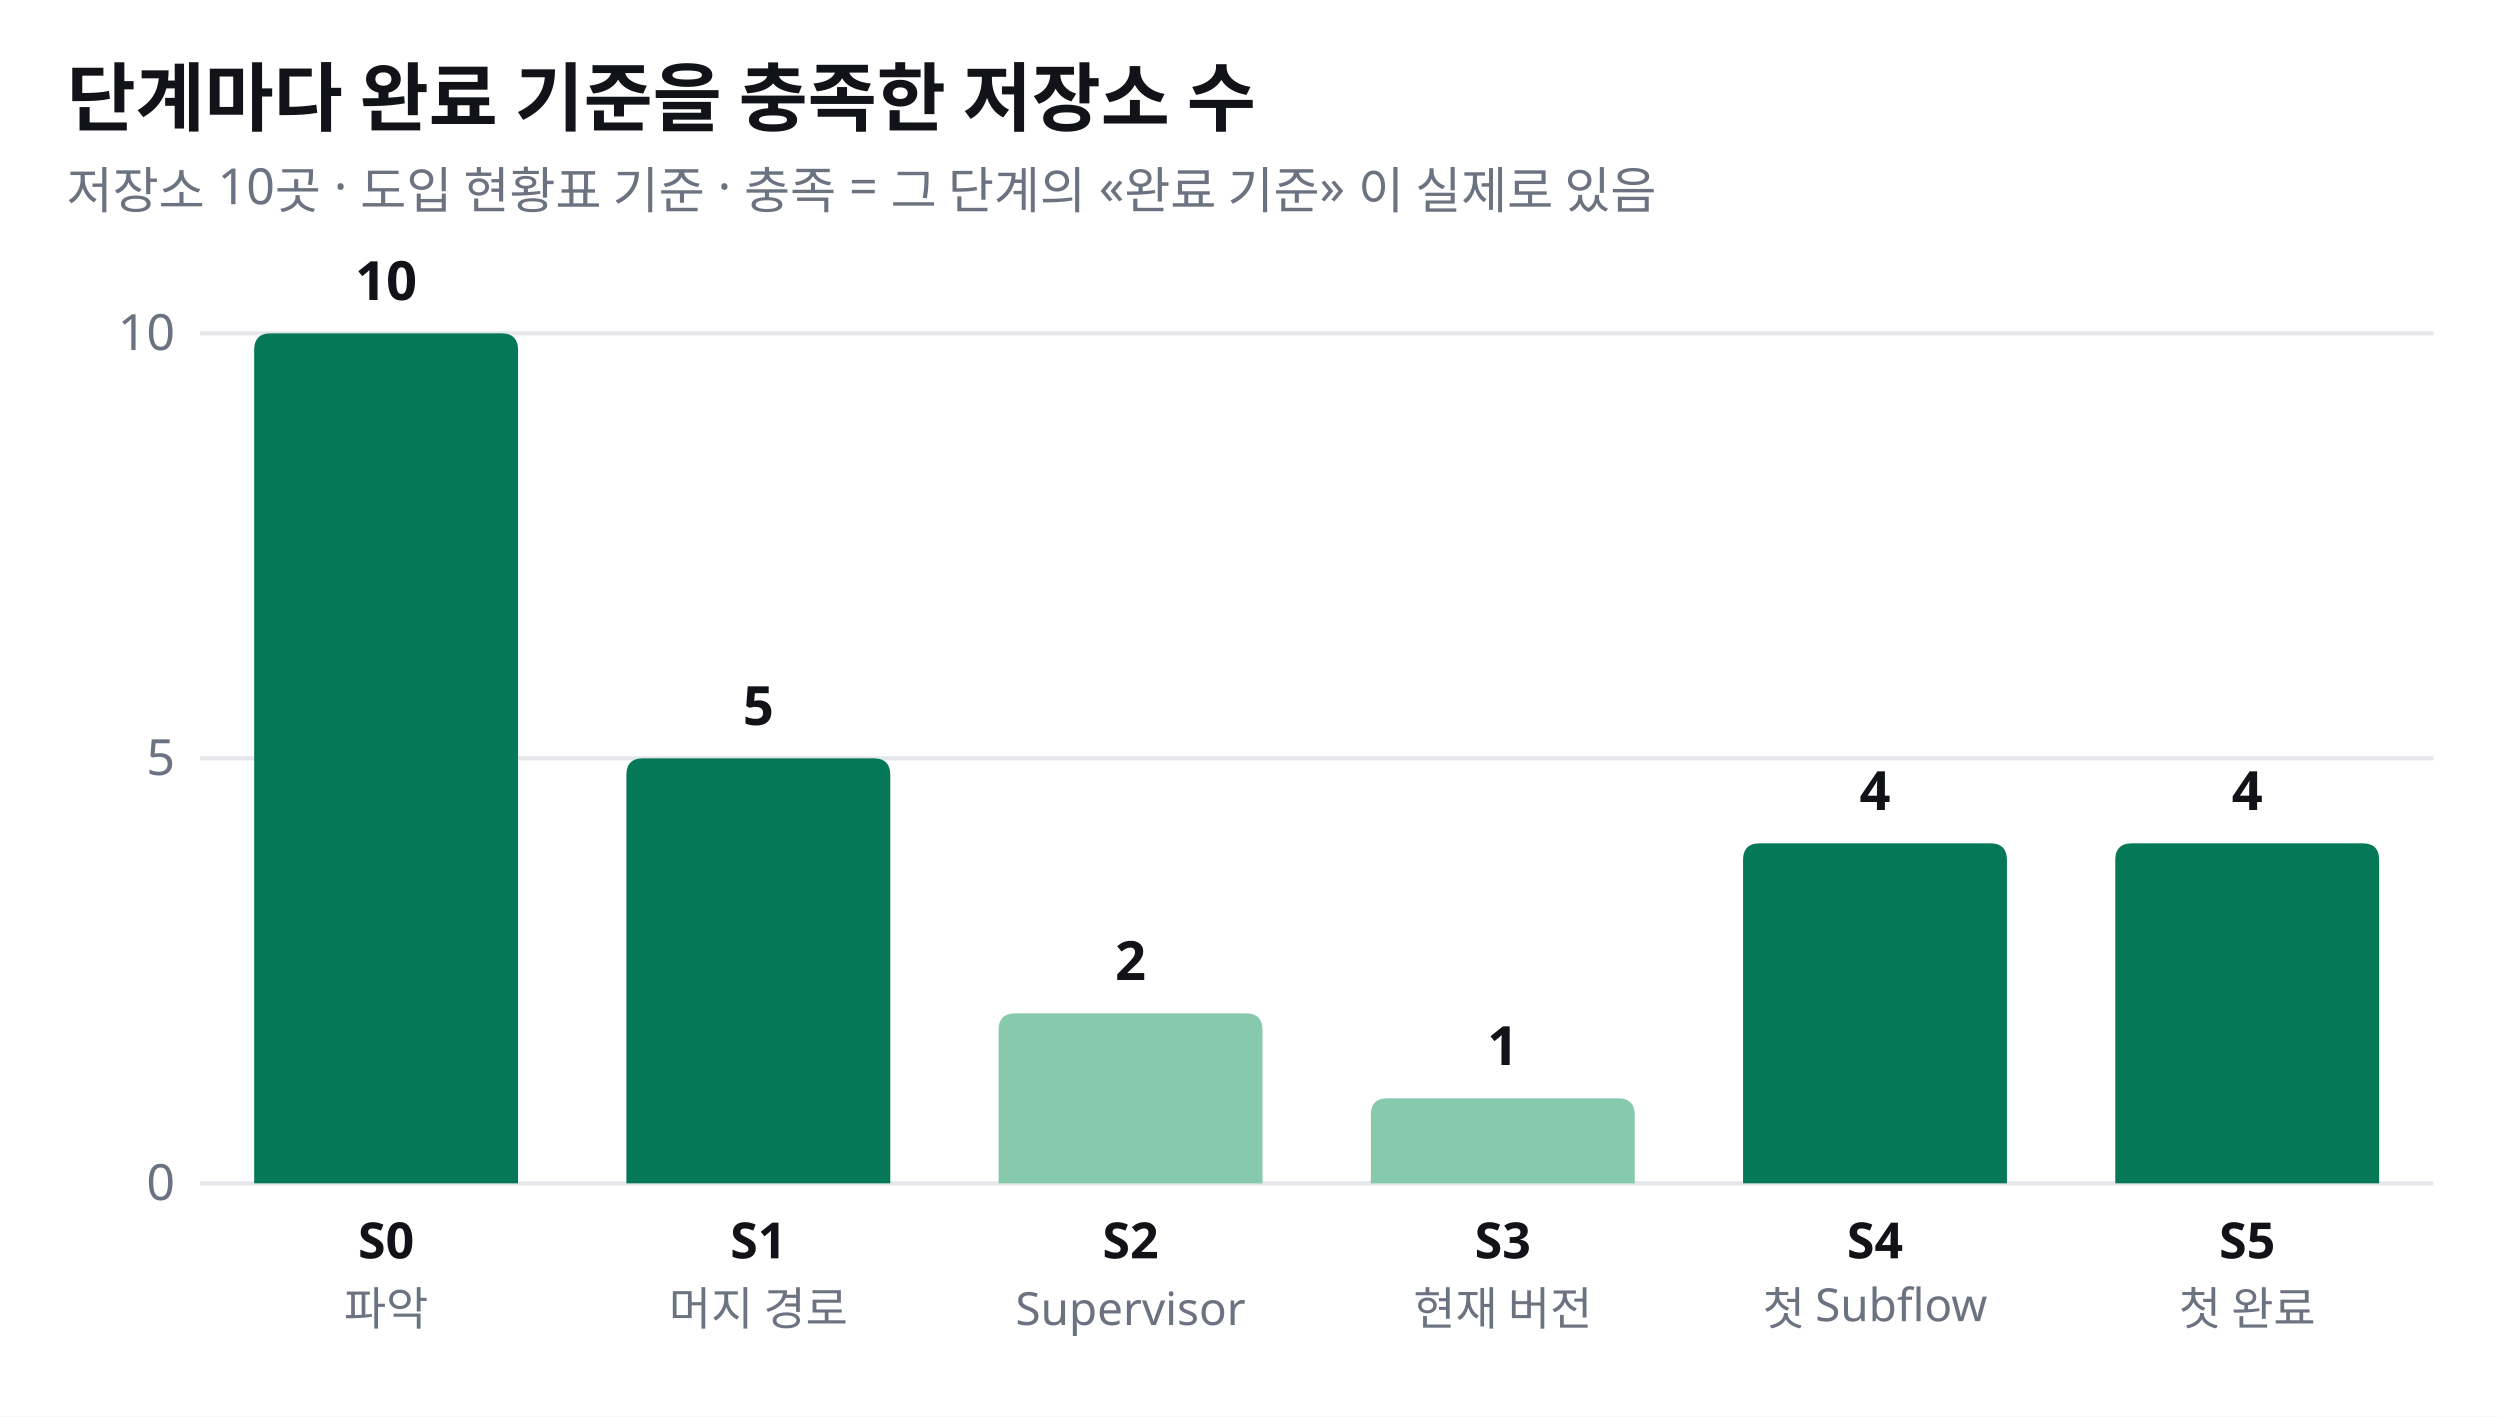
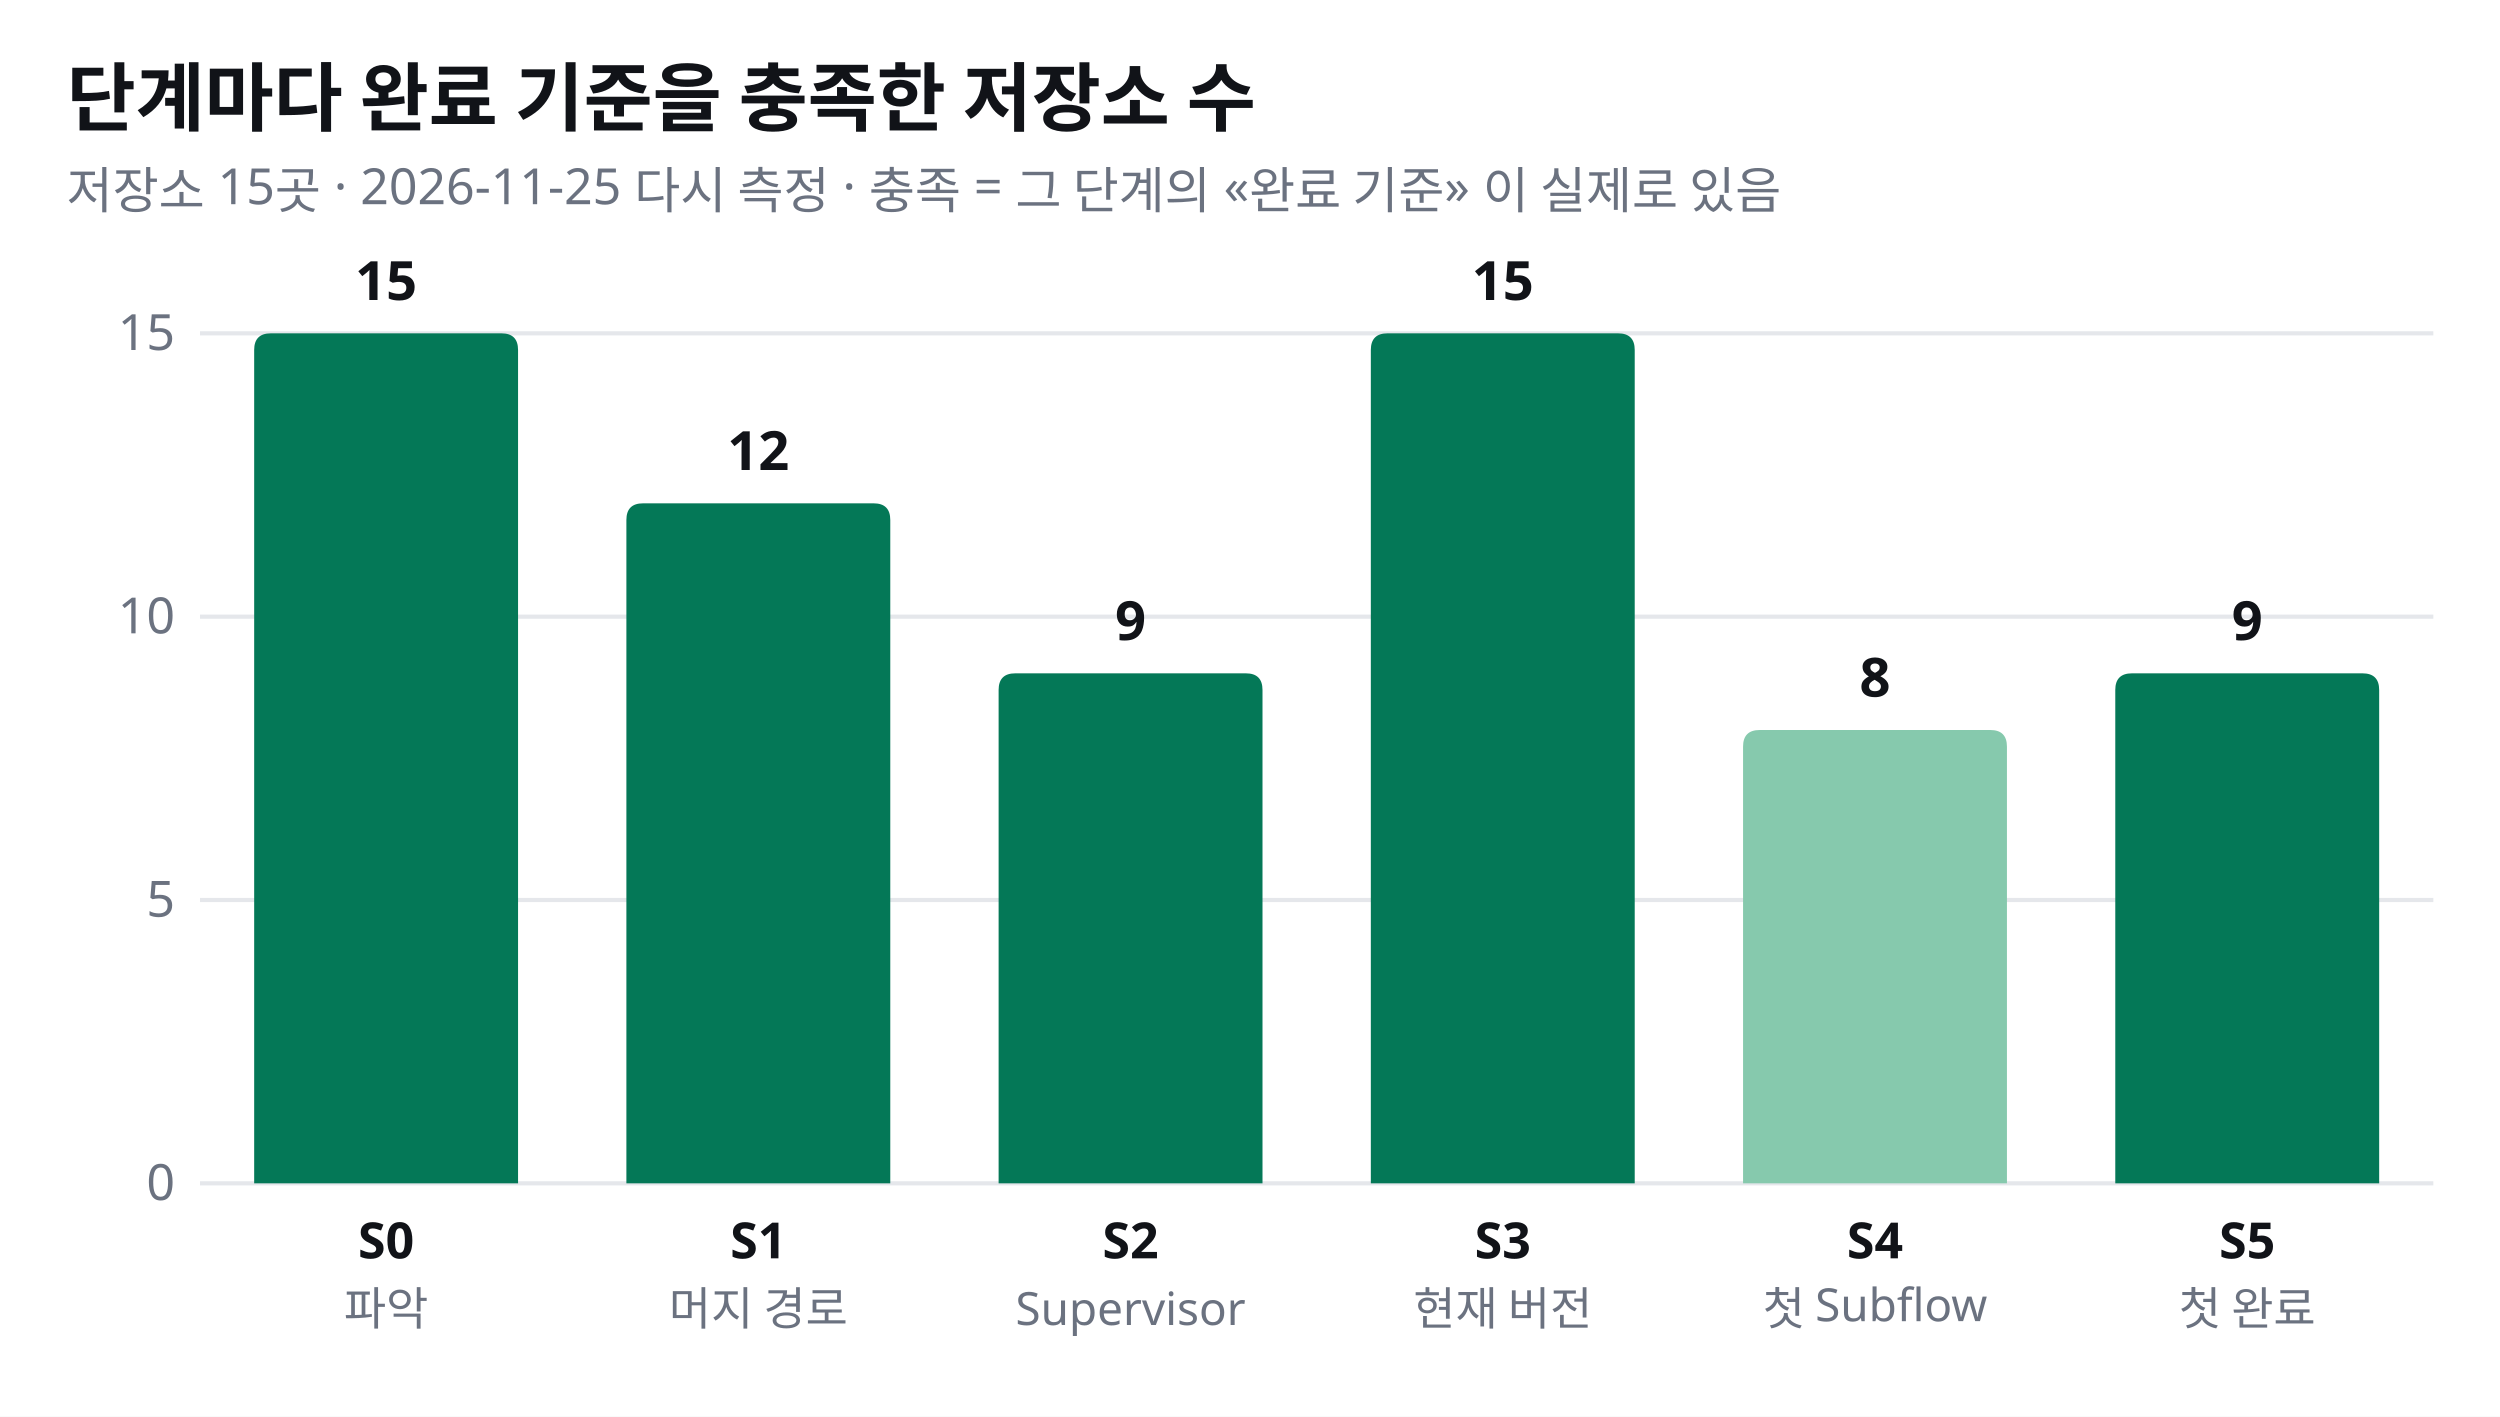
<svg xmlns="http://www.w3.org/2000/svg" viewBox="0 0 600 340" width="600" height="340" role="img" aria-labelledby="t d">
  <rect width="600" height="340" fill="#ffffff" />
  <g font-family="Pretendard, 'Apple SD Gothic Neo', 'Noto Sans KR', 'Malgun Gothic', sans-serif">
    <text x="16" y="30" font-size="18" fill="#111318" font-weight="700">단계마다 완료 기준을 충족한 저장소 수</text>
-     <text x="16" y="50" font-size="12" fill="#6b7280">저장소 10곳 · 도입 현황표 기준 · 충족 = 그 단계의 «완료 기준» 이 실제로 있음</text>
+     <text x="16" y="50" font-size="12" fill="#6b7280">저장소 15곳 · 2026-11-25 다시 측정 · 충족 = 그 단계의 «완료 기준» 이 실제로 있음</text>
    <line x1="48" x2="584" y1="284" y2="284" stroke="#e5e7eb" stroke-width="1" />
    <text x="42" y="288" font-size="12" fill="#6b7280" text-anchor="end">0</text>
-     <line x1="48" x2="584" y1="182" y2="182" stroke="#e5e7eb" stroke-width="1" />
-     <text x="42" y="186" font-size="12" fill="#6b7280" text-anchor="end">5</text>
+     <line x1="48" x2="584" y1="216" y2="216" stroke="#e5e7eb" stroke-width="1" />
+     <text x="42" y="220" font-size="12" fill="#6b7280" text-anchor="end">5</text>
+     <line x1="48" x2="584" y1="148" y2="148" stroke="#e5e7eb" stroke-width="1" />
+     <text x="42" y="152" font-size="12" fill="#6b7280" text-anchor="end">10</text>
    <line x1="48" x2="584" y1="80" y2="80" stroke="#e5e7eb" stroke-width="1" />
-     <text x="42" y="84" font-size="12" fill="#6b7280" text-anchor="end">10</text>
+     <text x="42" y="84" font-size="12" fill="#6b7280" text-anchor="end">15</text>
    <path d="M61,284 V84 Q61,80 65,80 H120.333 Q124.333,80 124.333,84 V284 Z" fill="#047857" />
-     <text x="92.667" y="72" font-size="13" fill="#111318" text-anchor="middle" font-weight="700">10</text>
+     <text x="92.667" y="72" font-size="13" fill="#111318" text-anchor="middle" font-weight="700">15</text>
    <text x="92.667" y="302" font-size="12" fill="#111318" text-anchor="middle" font-weight="700">S0</text>
    <text x="92.667" y="318" font-size="11" fill="#6b7280" text-anchor="middle">파악</text>
-     <path d="M150.333,284 V186 Q150.333,182 154.333,182 H209.667 Q213.667,182 213.667,186 V284 Z" fill="#047857" />
-     <text x="182" y="174" font-size="13" fill="#111318" text-anchor="middle" font-weight="700">5</text>
+     <path d="M150.333,284 V124.8 Q150.333,120.8 154.333,120.8 H209.667 Q213.667,120.8 213.667,124.8 V284 Z" fill="#047857" />
+     <text x="182" y="112.8" font-size="13" fill="#111318" text-anchor="middle" font-weight="700">12</text>
    <text x="182" y="302" font-size="12" fill="#111318" text-anchor="middle" font-weight="700">S1</text>
    <text x="182" y="318" font-size="11" fill="#6b7280" text-anchor="middle">머지 경로</text>
-     <path d="M239.667,284 V247.2 Q239.667,243.2 243.667,243.2 H299 Q303,243.2 303,247.2 V284 Z" fill="#86c9ad" />
-     <text x="271.333" y="235.2" font-size="13" fill="#111318" text-anchor="middle" font-weight="700">2</text>
+     <path d="M239.667,284 V165.6 Q239.667,161.6 243.667,161.6 H299 Q303,161.6 303,165.6 V284 Z" fill="#047857" />
+     <text x="271.333" y="153.6" font-size="13" fill="#111318" text-anchor="middle" font-weight="700">9</text>
    <text x="271.333" y="302" font-size="12" fill="#111318" text-anchor="middle" font-weight="700">S2</text>
    <text x="271.333" y="318" font-size="11" fill="#6b7280" text-anchor="middle">Supervisor</text>
-     <path d="M329,284 V267.6 Q329,263.6 333,263.6 H388.333 Q392.333,263.6 392.333,267.6 V284 Z" fill="#86c9ad" />
-     <text x="360.667" y="255.6" font-size="13" fill="#111318" text-anchor="middle" font-weight="700">1</text>
+     <path d="M329,284 V84 Q329,80 333,80 H388.333 Q392.333,80 392.333,84 V284 Z" fill="#047857" />
+     <text x="360.667" y="72" font-size="13" fill="#111318" text-anchor="middle" font-weight="700">15</text>
    <text x="360.667" y="302" font-size="12" fill="#111318" text-anchor="middle" font-weight="700">S3</text>
    <text x="360.667" y="318" font-size="11" fill="#6b7280" text-anchor="middle">현재 버전</text>
-     <path d="M418.333,284 V206.4 Q418.333,202.4 422.333,202.4 H477.667 Q481.667,202.4 481.667,206.4 V284 Z" fill="#047857" />
-     <text x="450" y="194.4" font-size="13" fill="#111318" text-anchor="middle" font-weight="700">4</text>
+     <path d="M418.333,284 V179.2 Q418.333,175.2 422.333,175.2 H477.667 Q481.667,175.2 481.667,179.2 V284 Z" fill="#86c9ad" />
+     <text x="450" y="167.2" font-size="13" fill="#111318" text-anchor="middle" font-weight="700">8</text>
    <text x="450" y="302" font-size="12" fill="#111318" text-anchor="middle" font-weight="700">S4</text>
    <text x="450" y="318" font-size="11" fill="#6b7280" text-anchor="middle">첫 Subflow</text>
-     <path d="M507.667,284 V206.4 Q507.667,202.4 511.667,202.4 H567 Q571,202.4 571,206.4 V284 Z" fill="#047857" />
-     <text x="539.333" y="194.4" font-size="13" fill="#111318" text-anchor="middle" font-weight="700">4</text>
+     <path d="M507.667,284 V165.6 Q507.667,161.6 511.667,161.6 H567 Q571,161.6 571,165.6 V284 Z" fill="#047857" />
+     <text x="539.333" y="153.6" font-size="13" fill="#111318" text-anchor="middle" font-weight="700">9</text>
    <text x="539.333" y="302" font-size="12" fill="#111318" text-anchor="middle" font-weight="700">S5</text>
    <text x="539.333" y="318" font-size="11" fill="#6b7280" text-anchor="middle">첫 완료</text>
  </g>
</svg>
